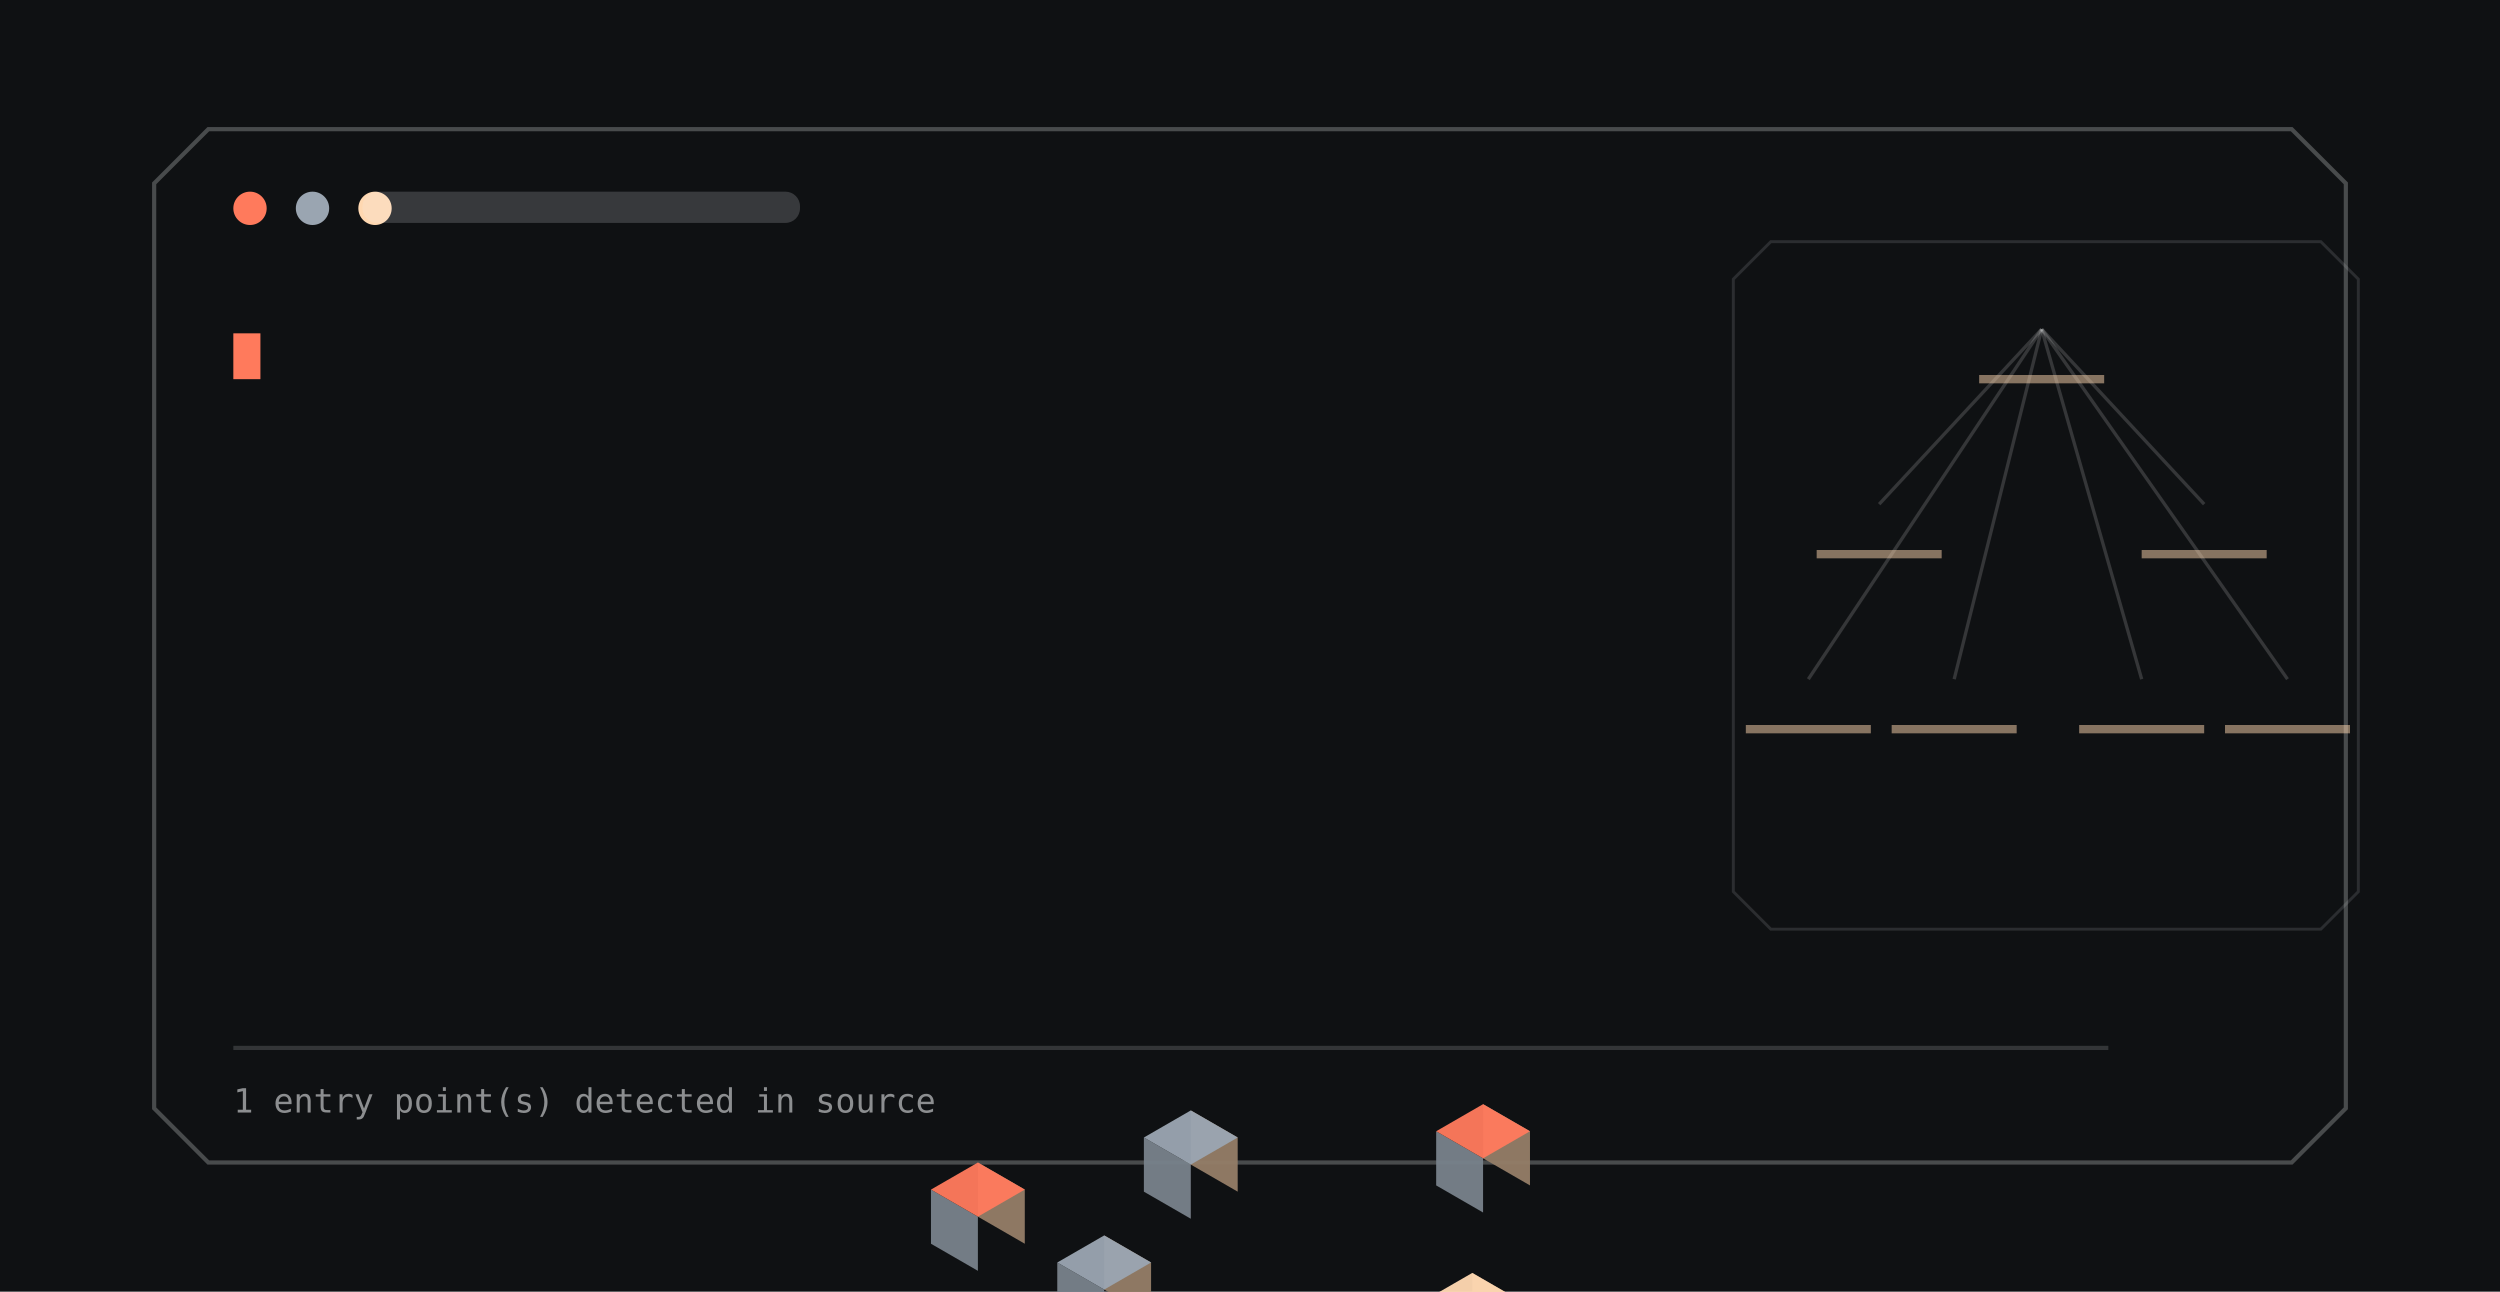
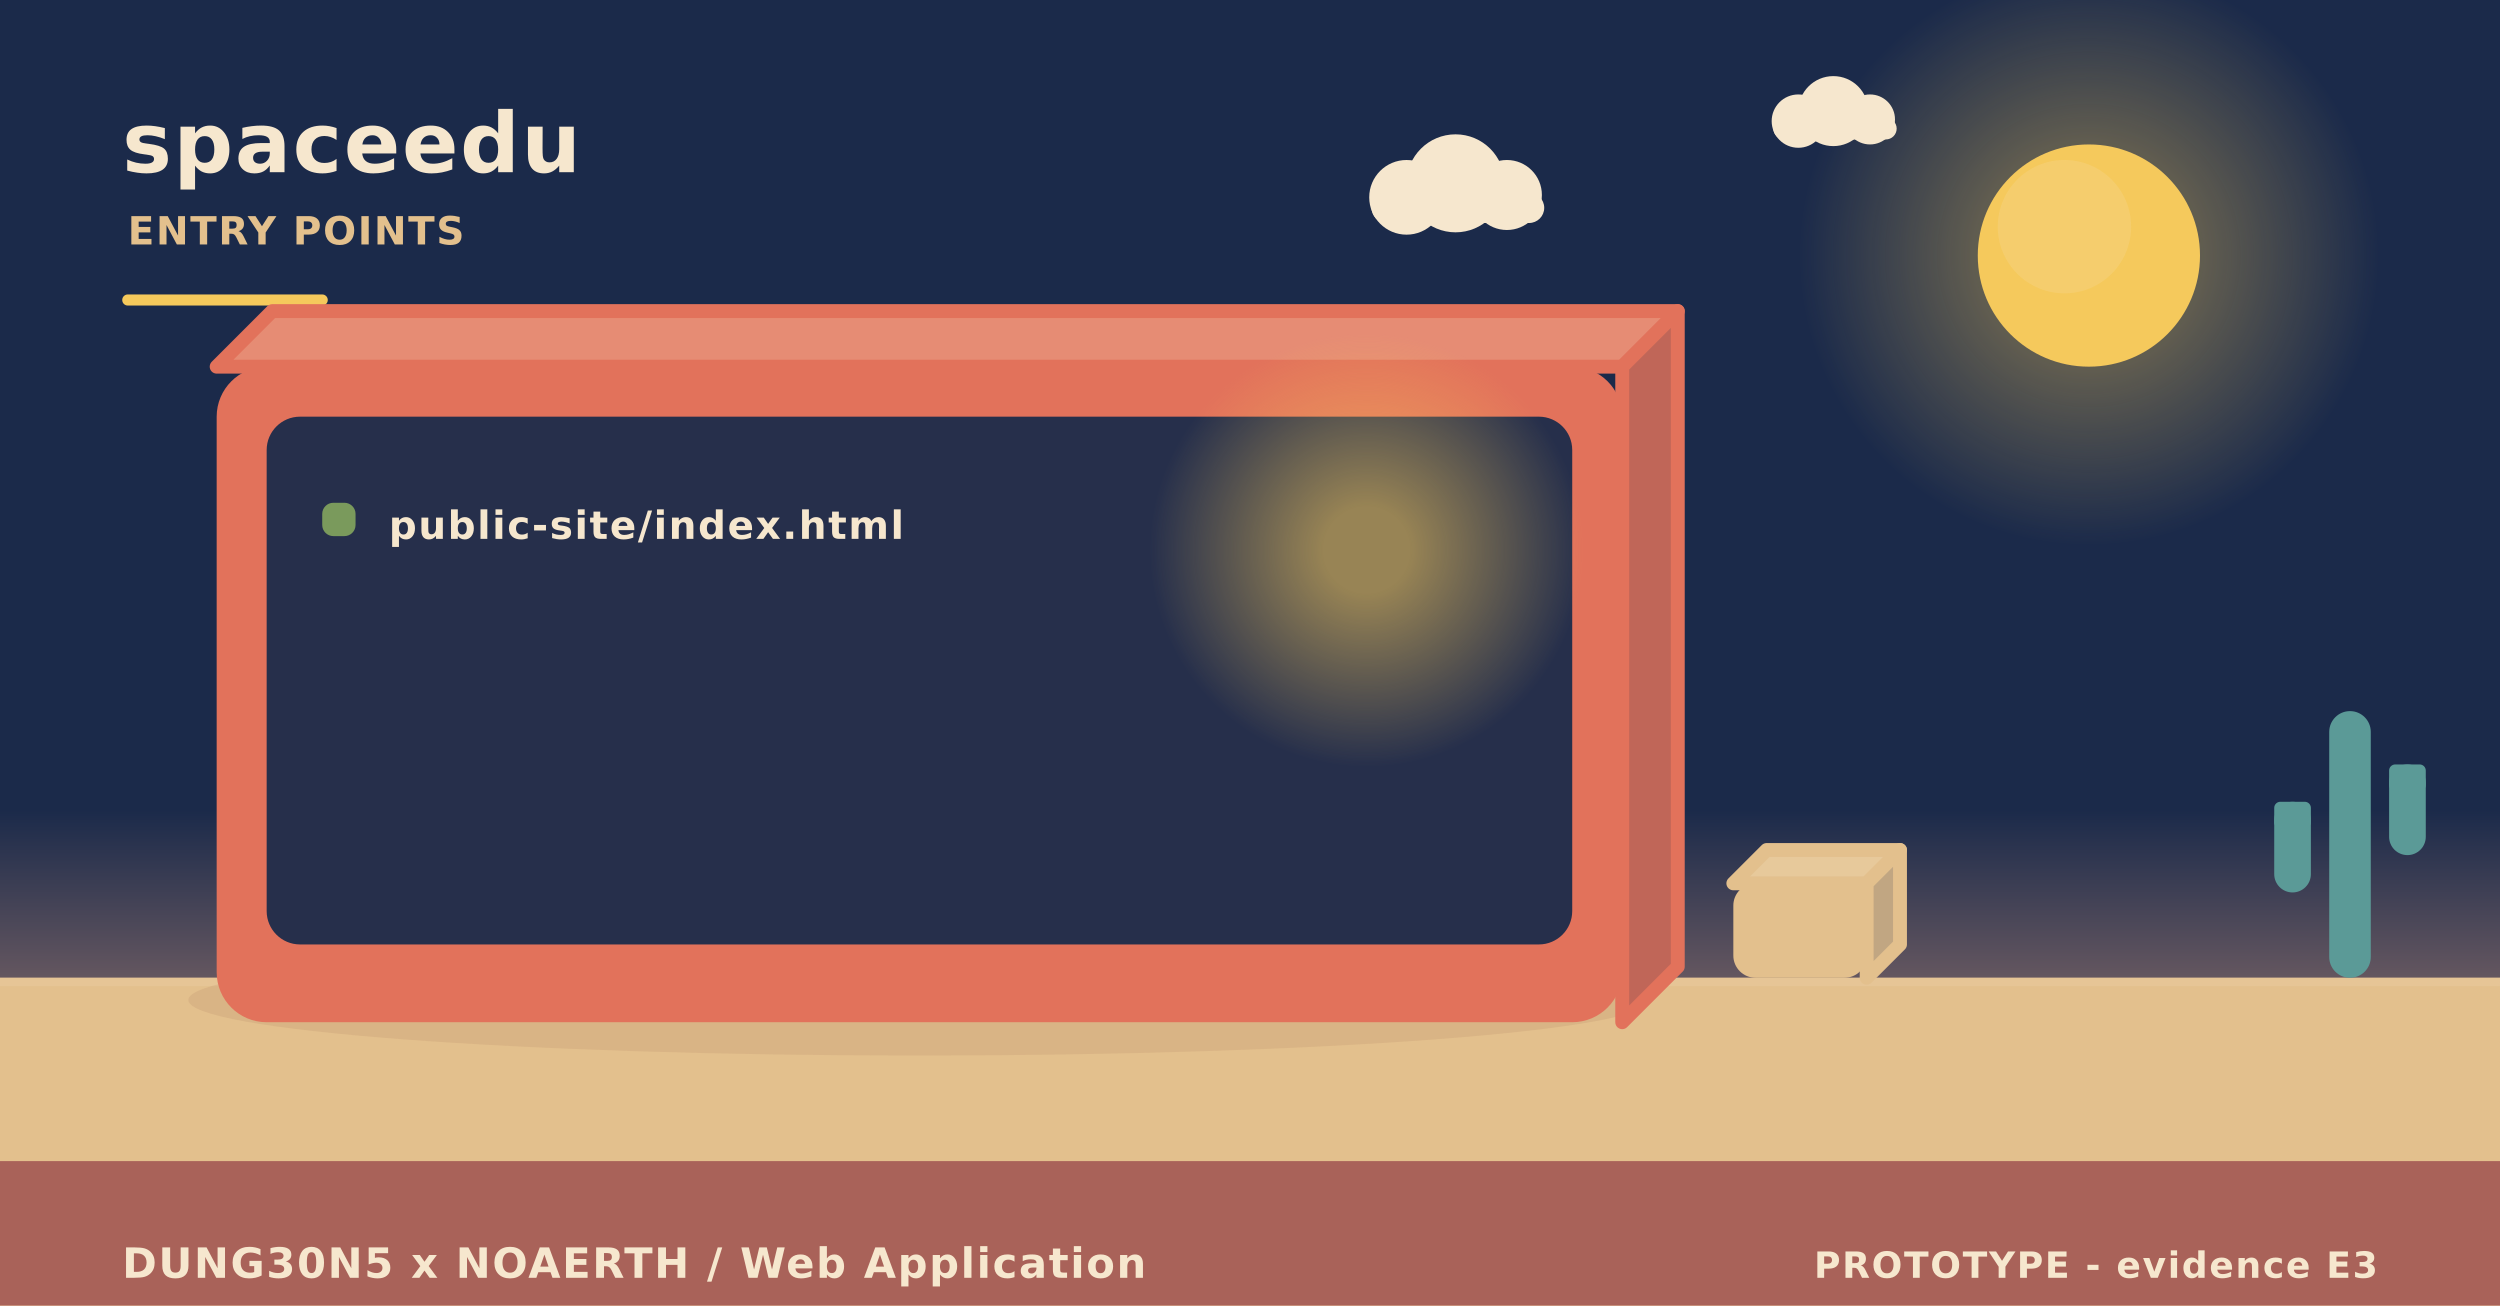
- <svg xmlns="http://www.w3.org/2000/svg" viewBox="0 0 1200 620" width="1200" height="620" role="img" aria-label="spaceedu command surface">
-   <rect width="1200" height="620" fill="#0f1113" />
-   <defs>
-     <linearGradient id="gt" x1="0" y1="0" x2="1" y2="1">
-       <stop offset="0%" stop-color="#ff7a5c" />
-       <stop offset="100%" stop-color="#9aa5b1" />
-     </linearGradient>
-   </defs>
-   <path d="M100.00,62.00 H1100.00 L1126.00,88.00 V532.00 L1100.00,558.00 H100.00 L74.00,532.00 V88.00 Z" fill="none" stroke="rgba(241,243,245,0.300)" stroke-width="2.00" opacity="0.85" />
-   <circle cx="120.00" cy="100.00" r="8.00" fill="#ff7a5c" opacity="1.00" />
-   <circle cx="150.00" cy="100.00" r="8.00" fill="#9aa5b1" opacity="1.00" />
-   <circle cx="180.00" cy="100.00" r="8.00" fill="#ffd8b1" opacity="1.00" />
-   <rect x="174.00" y="92.00" width="210.00" height="15.00" rx="7.00" fill="rgba(241,243,245,0.180)" opacity="1.00" />
-   <text x="112" y="148" font-family="ui-monospace,SFMono-Regular,Menlo,monospace" font-size="21" fill="rgba(241,243,245,0.800)" opacity="0">public-site/index.html<animate attributeName="opacity" values="0;1;1;0" dur="1.5s" begin="0.0s" repeatCount="indefinite" />
-   </text>
-   <rect x="112" y="160" width="13" height="22" fill="#ff7a5c">
-     <animate attributeName="opacity" values="1;0;1" dur="1.05s" begin="0s" repeatCount="indefinite" />
-   </rect>
-   <path d="M850.00,116.00 H1114.00 L1132.00,134.00 V428.00 L1114.00,446.00 H850.00 L832.00,428.00 V134.00 Z" fill="none" stroke="rgba(241,243,245,0.180)" stroke-width="1.40" opacity="0.70" />
-   <line x1="980.00" y1="158.00" x2="902.00" y2="242.00" stroke="rgba(241,243,245,0.300)" stroke-width="1.60" opacity="0.55" />
-   <line x1="980.00" y1="158.00" x2="1058.00" y2="242.00" stroke="rgba(241,243,245,0.300)" stroke-width="1.60" opacity="0.55" />
-   <line x1="980.00" y1="158.00" x2="868.00" y2="326.00" stroke="rgba(241,243,245,0.300)" stroke-width="1.60" opacity="0.55" />
-   <line x1="980.00" y1="158.00" x2="938.00" y2="326.00" stroke="rgba(241,243,245,0.300)" stroke-width="1.60" opacity="0.55" />
-   <line x1="980.00" y1="158.00" x2="1028.00" y2="326.00" stroke="rgba(241,243,245,0.300)" stroke-width="1.60" opacity="0.55" />
-   <line x1="980.00" y1="158.00" x2="1098.00" y2="326.00" stroke="rgba(241,243,245,0.300)" stroke-width="1.60" opacity="0.55" />
-   <polygon points="711.87,556.00 734.39,569.00 734.39,543.00 711.87,530.00" fill="#947d67" opacity="0.95" />
-   <polygon points="689.36,569.00 711.87,582.00 711.87,556.00 689.36,543.00" fill="#78818a" opacity="0.95" />
-   <polygon points="711.87,530.00 734.39,543.00 711.87,556.00 689.36,543.00" fill="#ff7a5c" opacity="0.95" />
+ <svg xmlns="http://www.w3.org/2000/svg" width="900" height="470" viewBox="0 0 900 470" role="img" aria-label="spaceedu - how it is operated">
+   <linearGradient id="skyt" x1="0" y1="0" x2="0" y2="1">
+     <stop offset="0" stop-color="#1b2a4a" />
+     <stop offset="0.62" stop-color="#1b2a4a" />
+     <stop offset="1" stop-color="#f3ad8a" />
+   </linearGradient>
+   <rect width="900" height="470" fill="url(#skyt)" />
+   <radialGradient id="sunt">
+     <stop offset="0.35" stop-color="#f5c95c" stop-opacity="0.34" />
+     <stop offset="1" stop-color="#f5c95c" stop-opacity="0" />
+   </radialGradient>
+   <circle cx="752" cy="92" r="104" fill="url(#sunt)" />
+   <circle cx="752" cy="92" r="40" fill="#f5c95c" />
+   <circle cx="743.2" cy="81.6" r="24" fill="#f5d27e" opacity="0.5" />
  <g>
-     <rect x="950.00" y="180.00" width="60.00" height="4.00" rx="0.00" fill="rgba(255,216,177,0.500)" opacity="1.00" />
-     <animate attributeName="opacity" values="0.25;1.0;0.25" dur="9.45s" begin="0.0s" repeatCount="indefinite" />
+     <circle cx="524" cy="66" r="17.64" fill="#f6e7ce" />
+     <circle cx="506.36" cy="71.04" r="13.44" fill="#f6e7ce" />
+     <circle cx="542.48" cy="70.2" r="12.6" fill="#f6e7ce" />
+     <rect x="493.76" y="69.36" width="62.16" height="10.92" rx="5.46" fill="#f6e7ce" />
+     <animateTransform attributeName="transform" type="translate" values="0 0;24 0;0 0" dur="36s" begin="0s" repeatCount="indefinite" />
  </g>
-   <polygon points="571.58,559.00 594.09,572.00 594.09,546.00 571.58,533.00" fill="#947d67" opacity="0.95" />
-   <polygon points="549.06,572.00 571.58,585.00 571.58,559.00 549.06,546.00" fill="#78818a" opacity="0.95" />
-   <polygon points="571.58,533.00 594.09,546.00 571.58,559.00 549.06,546.00" fill="#9aa5b1" opacity="0.95" />
  <g>
-     <rect x="872.00" y="264.00" width="60.00" height="4.00" rx="0.00" fill="rgba(255,216,177,0.500)" opacity="1.00" />
-     <animate attributeName="opacity" values="0.25;1.0;0.25" dur="9.45s" begin="0.4s" repeatCount="indefinite" />
+     <circle cx="660" cy="40" r="12.6" fill="#f6e7ce" />
+     <circle cx="647.4" cy="43.6" r="9.6" fill="#f6e7ce" />
+     <circle cx="673.2" cy="43" r="9" fill="#f6e7ce" />
+     <rect x="638.4" y="42.4" width="44.4" height="7.8" rx="3.9" fill="#f6e7ce" />
+     <animateTransform attributeName="transform" type="translate" values="0 0;-18 0;0 0" dur="46s" begin="3s" repeatCount="indefinite" />
  </g>
-   <polygon points="706.68,637.00 729.19,650.00 729.19,624.00 706.68,611.00" fill="#947d67" opacity="0.95" />
-   <polygon points="684.16,650.00 706.68,663.00 706.68,637.00 684.16,624.00" fill="#78818a" opacity="0.95" />
-   <polygon points="706.68,611.00 729.19,624.00 706.68,637.00 684.16,624.00" fill="#ffd8b1" opacity="0.95" />
+   <rect x="0" y="352" width="900" height="118" fill="#e3c08d" />
+   <rect x="0" y="352" width="900" height="3" fill="#e6c596" />
+   <text x="44" y="62" font-family="Verdana,DejaVu Sans,sans-serif" font-size="30" font-weight="700" letter-spacing="0.6" fill="#f6e7ce" text-anchor="start">spaceedu</text>
+   <text x="46" y="88" font-family="Verdana,DejaVu Sans,sans-serif" font-size="14" font-weight="700" letter-spacing="0.6" fill="#e3c08d" text-anchor="start">ENTRY POINTS</text>
+   <rect x="44" y="106" width="74" height="4" rx="2" fill="#f5c95c" />
+   <ellipse cx="331" cy="360" rx="263.2" ry="20" fill="rgba(138,90,68,0.11)" />
+   <path d="M78,132 L584,132 L604,112 L98,112 Z" fill="#e68c74" stroke="#e2725b" stroke-width="5" stroke-linejoin="round" />
+   <path d="M584,132 L604,112 L604,348 L584,368 Z" fill="#c06658" stroke="#e2725b" stroke-width="5" stroke-linejoin="round" />
+   <rect x="78" y="132" width="506" height="236" rx="18" fill="#e2725b" />
+   <rect x="96" y="150" width="470" height="190" rx="12" fill="#1b2a4a" opacity="0.94" />
+   <radialGradient id="lamp22448">
+     <stop offset="0.2" stop-color="#f5c95c" stop-opacity="0.55" />
+     <stop offset="1" stop-color="#f5c95c" stop-opacity="0" />
+   </radialGradient>
+   <circle cx="492" cy="198" r="78" fill="url(#lamp22448)" />
+   <rect x="116" y="181" width="12" height="12" rx="4" fill="#7a9a5c" />
  <g>
-     <rect x="1028.00" y="264.00" width="60.00" height="4.00" rx="0.00" fill="rgba(255,216,177,0.500)" opacity="1.00" />
-     <animate attributeName="opacity" values="0.25;1.0;0.25" dur="9.45s" begin="0.8s" repeatCount="indefinite" />
+     <text x="140" y="194" font-family="Verdana,DejaVu Sans,sans-serif" font-size="14" font-weight="700" letter-spacing="0.6" fill="#f6e7ce" text-anchor="start">public-site/index.html</text>
+     <animateTransform attributeName="transform" type="translate" values="0 10;0 0" dur="0.7s" begin="0.4s" fill="freeze" />
  </g>
-   <polygon points="469.39,584.00 491.90,597.00 491.90,571.00 469.39,558.00" fill="#947d67" opacity="0.95" />
-   <polygon points="446.87,597.00 469.39,610.00 469.39,584.00 446.87,571.00" fill="#78818a" opacity="0.95" />
-   <polygon points="469.39,558.00 491.90,571.00 469.39,584.00 446.87,571.00" fill="#ff7a5c" opacity="0.95" />
-   <g>
-     <rect x="838.00" y="348.00" width="60.00" height="4.00" rx="0.00" fill="rgba(255,216,177,0.500)" opacity="1.00" />
-     <animate attributeName="opacity" values="0.25;1.0;0.25" dur="9.45s" begin="1.2s" repeatCount="indefinite" />
-   </g>
-   <polygon points="530.01,619.00 552.52,632.00 552.52,606.00 530.01,593.00" fill="#947d67" opacity="0.95" />
-   <polygon points="507.49,632.00 530.01,645.00 530.01,619.00 507.49,606.00" fill="#78818a" opacity="0.95" />
-   <polygon points="530.01,593.00 552.52,606.00 530.01,619.00 507.49,606.00" fill="#9aa5b1" opacity="0.95" />
-   <g>
-     <rect x="908.00" y="348.00" width="60.00" height="4.00" rx="0.00" fill="rgba(255,216,177,0.500)" opacity="1.00" />
-     <animate attributeName="opacity" values="0.25;1.0;0.25" dur="9.45s" begin="1.6s" repeatCount="indefinite" />
-   </g>
-   <polygon points="607.95,664.00 630.47,677.00 630.47,651.00 607.95,638.00" fill="#947d67" opacity="0.95" />
-   <polygon points="585.43,677.00 607.95,690.00 607.95,664.00 585.43,651.00" fill="#78818a" opacity="0.95" />
-   <polygon points="607.95,638.00 630.47,651.00 607.95,664.00 585.43,651.00" fill="#ffd8b1" opacity="0.95" />
-   <g>
-     <rect x="998.00" y="348.00" width="60.00" height="4.00" rx="0.00" fill="rgba(255,216,177,0.500)" opacity="1.00" />
-     <animate attributeName="opacity" values="0.25;1.0;0.25" dur="9.45s" begin="2.0s" repeatCount="indefinite" />
-   </g>
-   <polygon points="668.57,699.00 691.09,712.00 691.09,686.00 668.57,673.00" fill="#947d67" opacity="0.95" />
-   <polygon points="646.05,712.00 668.57,725.00 668.57,699.00 646.05,686.00" fill="#78818a" opacity="0.95" />
-   <polygon points="668.57,673.00 691.09,686.00 668.57,699.00 646.05,686.00" fill="#ff7a5c" opacity="0.95" />
-   <g>
-     <rect x="1068.00" y="348.00" width="60.00" height="4.00" rx="0.00" fill="rgba(255,216,177,0.500)" opacity="1.00" />
-     <animate attributeName="opacity" values="0.25;1.0;0.25" dur="9.45s" begin="2.4s" repeatCount="indefinite" />
-   </g>
-   <rect x="112.00" y="502.00" width="900.00" height="2.00" rx="0.00" fill="rgba(241,243,245,0.160)" opacity="1.00" />
-   <text x="112" y="534" font-family="ui-monospace,Menlo,monospace" font-size="16" fill="rgba(241,243,245,0.550)">1 entry point(s) detected in source</text>
+   <path d="M624,318 L672,318 L684,306 L636,306 Z" fill="#e7c99b" stroke="#e3c08d" stroke-width="5" stroke-linejoin="round" />
+   <path d="M672,318 L684,306 L684,340 L672,352 Z" fill="#c1a682" stroke="#e3c08d" stroke-width="5" stroke-linejoin="round" />
+   <rect x="624" y="318" width="48" height="34" rx="8" fill="#e3c08d" />
+   <rect x="838.52" y="256" width="14.96" height="96" rx="7.48" fill="#5b9a97" />
+   <rect x="818.72" y="288.64" width="13.2" height="32.64" rx="6.6" fill="#5b9a97" />
+   <rect x="818.72" y="288.64" width="13.2" height="9.6" rx="2.2" fill="#5b9a97" />
+   <rect x="860.08" y="275.2" width="13.2" height="32.64" rx="6.6" fill="#5b9a97" />
+   <rect x="860.08" y="275.2" width="13.2" height="9.6" rx="2.2" fill="#5b9a97" />
+   <rect x="0" y="418" width="900" height="52" rx="0" fill="#a65c56" opacity="0.94" />
+   <text x="44" y="460" font-family="Verdana,DejaVu Sans,sans-serif" font-size="15" font-weight="700" letter-spacing="0.6" fill="#f6e7ce" text-anchor="start">DUNG30N5 x NOAERTH  /  Web Application</text>
+   <text x="856" y="460" font-family="Verdana,DejaVu Sans,sans-serif" font-size="13" font-weight="700" letter-spacing="0.6" fill="#f6e7ce" text-anchor="end">PROTOTYPE  -  evidence E3</text>
</svg>
